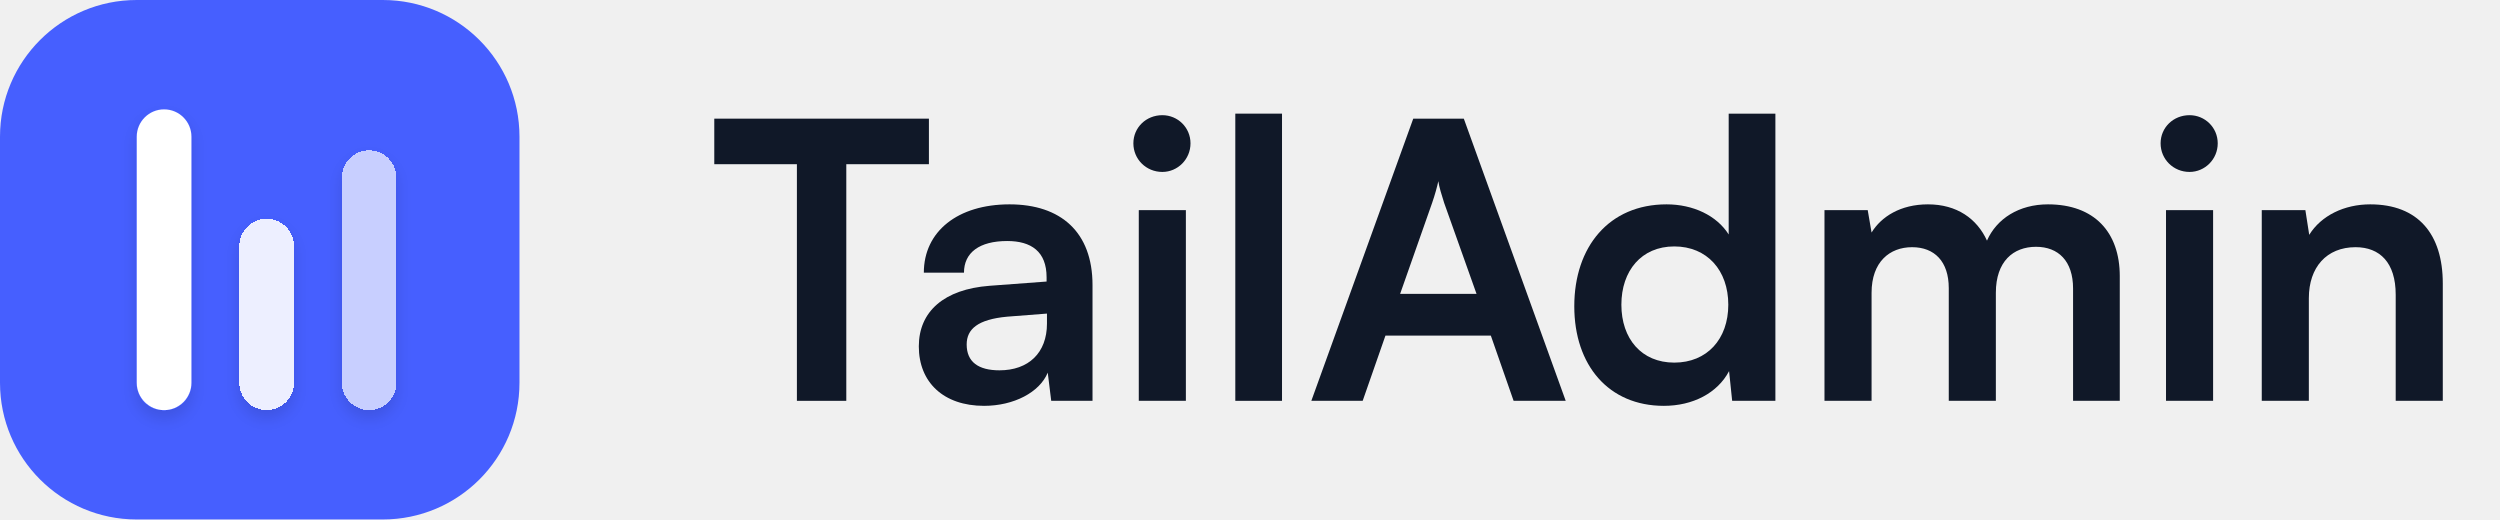
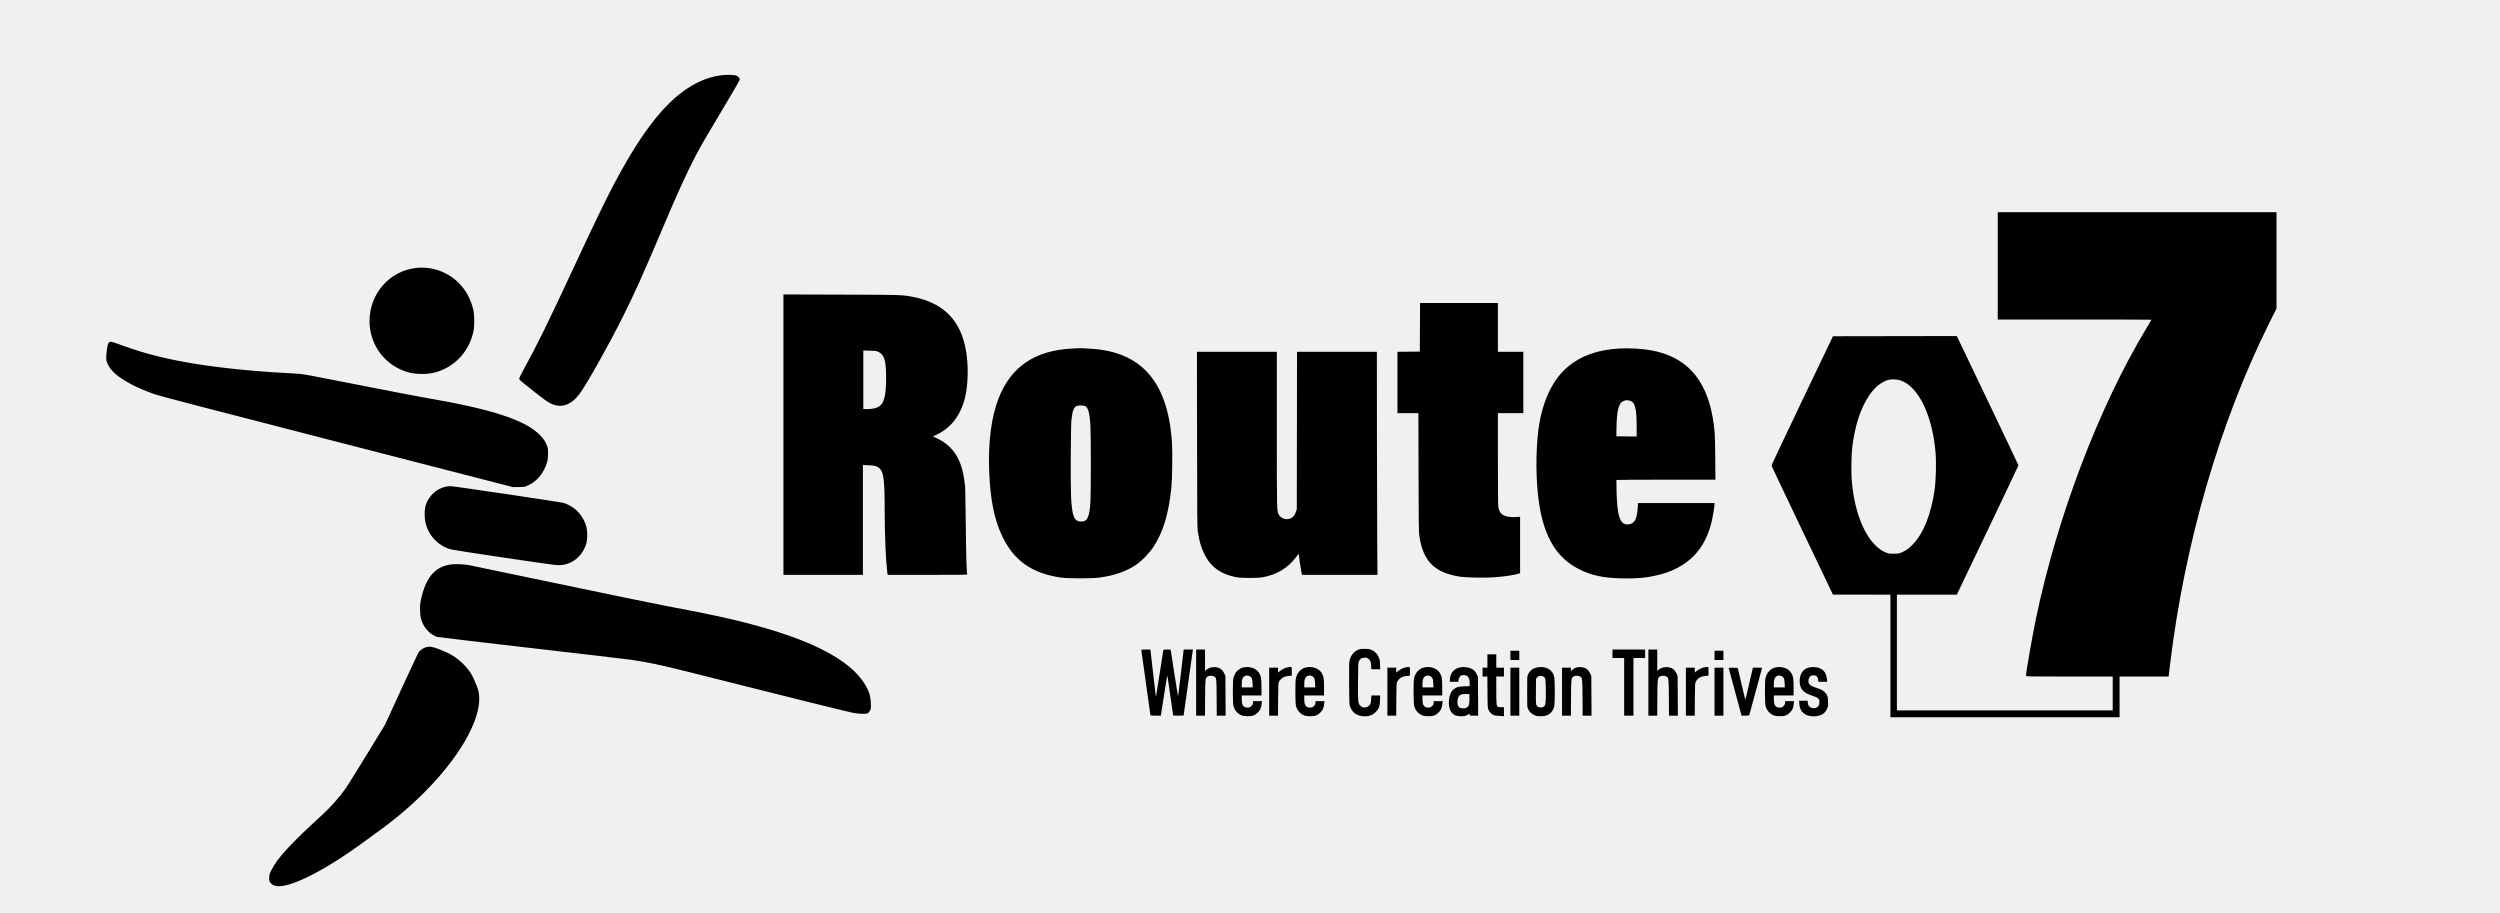
- <svg xmlns="http://www.w3.org/2000/svg" width="154" height="32" viewBox="0 0 154 32" fill="none">
-   <path d="M0 8.421C0 3.77 3.77 0 8.421 0H23.579C28.23 0 32 3.77 32 8.421V23.579C32 28.23 28.23 32 23.579 32H8.421C3.77 32 0 28.23 0 23.579V8.421Z" fill="#465FFF" />
-   <g filter="url(#filter0_d_1624_24907)">
-     <path d="M8.424 8.422C8.424 7.491 9.178 6.737 10.108 6.737V6.737C11.038 6.737 11.792 7.491 11.792 8.422V23.579C11.792 24.51 11.038 25.264 10.108 25.264V25.264C9.178 25.264 8.424 24.51 8.424 23.579V8.422Z" fill="white" />
-   </g>
-   <g filter="url(#filter1_d_1624_24907)">
-     <path d="M14.742 15.157C14.742 14.227 15.496 13.473 16.426 13.473V13.473C17.357 13.473 18.111 14.227 18.111 15.157V23.578C18.111 24.508 17.357 25.262 16.426 25.262V25.262C15.496 25.262 14.742 24.508 14.742 23.578V15.157Z" fill="white" fill-opacity="0.9" shape-rendering="crispEdges" />
-   </g>
-   <g filter="url(#filter2_d_1624_24907)">
-     <path d="M21.055 10.946C21.055 10.016 21.809 9.262 22.739 9.262V9.262C23.669 9.262 24.423 10.016 24.423 10.946V23.578C24.423 24.508 23.669 25.262 22.739 25.262V25.262C21.809 25.262 21.055 24.508 21.055 23.578V10.946Z" fill="white" fill-opacity="0.7" shape-rendering="crispEdges" />
-   </g>
-   <path d="M44 10.115H49.089V24.691H52.132V10.115H57.221V7.309H44V10.115Z" fill="#101828" />
-   <path d="M60.617 25C62.448 25 64.042 24.168 64.541 22.955L64.755 24.691H67.299V17.558C67.299 14.3 65.349 12.588 62.187 12.588C59.001 12.588 56.908 14.252 56.908 16.797H59.381C59.381 15.56 60.332 14.847 62.044 14.847C63.519 14.847 64.47 15.489 64.47 17.082V17.343L60.95 17.605C58.168 17.819 56.599 19.174 56.599 21.338C56.599 23.549 58.121 25 60.617 25ZM61.569 22.812C60.261 22.812 59.547 22.289 59.547 21.219C59.547 20.268 60.237 19.674 62.044 19.507L64.493 19.317V19.935C64.493 21.742 63.352 22.812 61.569 22.812Z" fill="#101828" />
-   <path d="M71.6 10.591C72.551 10.591 73.335 9.806 73.335 8.831C73.335 7.856 72.551 7.095 71.6 7.095C70.601 7.095 69.816 7.856 69.816 8.831C69.816 9.806 70.601 10.591 71.6 10.591ZM70.149 24.691H73.05V12.944H70.149V24.691Z" fill="#101828" />
-   <path d="M78.972 24.691V7H76.095V24.691H78.972Z" fill="#101828" />
-   <path d="M83.941 24.691L85.344 20.672H91.835L93.238 24.691H96.448L90.171 7.309H87.056L80.778 24.691H83.941ZM88.221 12.493C88.387 12.017 88.53 11.494 88.601 11.161C88.649 11.518 88.815 12.041 88.958 12.493L90.955 18.104H86.247L88.221 12.493Z" fill="#101828" />
-   <path d="M102.493 25C104.276 25 105.798 24.215 106.511 22.86L106.701 24.691H109.364V7H106.487V14.443C105.75 13.277 104.3 12.588 102.659 12.588C99.116 12.588 96.976 15.203 96.976 18.865C96.976 22.503 99.092 25 102.493 25ZM103.135 22.337C101.113 22.337 99.877 20.863 99.877 18.77C99.877 16.678 101.113 15.18 103.135 15.18C105.156 15.18 106.463 16.654 106.463 18.77C106.463 20.886 105.156 22.337 103.135 22.337Z" fill="#101828" />
-   <path d="M115.289 24.691V18.033C115.289 16.131 116.406 15.227 117.785 15.227C119.164 15.227 120.044 16.107 120.044 17.748V24.691H122.945V18.033C122.945 16.107 124.015 15.203 125.418 15.203C126.797 15.203 127.701 16.083 127.701 17.771V24.691H130.578V17.011C130.578 14.3 129.008 12.588 126.155 12.588C124.372 12.588 122.993 13.468 122.398 14.823C121.78 13.468 120.543 12.588 118.76 12.588C117.072 12.588 115.883 13.349 115.289 14.324L115.051 12.944H112.388V24.691H115.289Z" fill="#101828" />
-   <path d="M134.876 10.591C135.827 10.591 136.612 9.806 136.612 8.831C136.612 7.856 135.827 7.095 134.876 7.095C133.877 7.095 133.093 7.856 133.093 8.831C133.093 9.806 133.877 10.591 134.876 10.591ZM133.426 24.691H136.327V12.944H133.426V24.691Z" fill="#101828" />
-   <path d="M142.225 24.691V18.366C142.225 16.464 143.318 15.227 145.102 15.227C146.6 15.227 147.575 16.178 147.575 18.152V24.691H150.476V17.462C150.476 14.419 148.954 12.588 146.005 12.588C144.412 12.588 142.985 13.277 142.248 14.466L142.011 12.944H139.324V24.691H142.225Z" fill="#101828" />
-   <defs>
-     <filter id="filter0_d_1624_24907" x="7.424" y="6.237" width="5.368" height="20.526" filterUnits="userSpaceOnUse" color-interpolation-filters="sRGB">
-       <feFlood flood-opacity="0" result="BackgroundImageFix" />
-       <feColorMatrix in="SourceAlpha" type="matrix" values="0 0 0 0 0 0 0 0 0 0 0 0 0 0 0 0 0 0 127 0" result="hardAlpha" />
-       <feOffset dy="0.5" />
-       <feGaussianBlur stdDeviation="0.5" />
-       <feComposite in2="hardAlpha" operator="out" />
-       <feColorMatrix type="matrix" values="0 0 0 0 0 0 0 0 0 0 0 0 0 0 0 0 0 0 0.12 0" />
-       <feBlend mode="normal" in2="BackgroundImageFix" result="effect1_dropShadow_1624_24907" />
-       <feBlend mode="normal" in="SourceGraphic" in2="effect1_dropShadow_1624_24907" result="shape" />
-     </filter>
-     <filter id="filter1_d_1624_24907" x="13.742" y="12.973" width="5.368" height="13.79" filterUnits="userSpaceOnUse" color-interpolation-filters="sRGB">
-       <feFlood flood-opacity="0" result="BackgroundImageFix" />
-       <feColorMatrix in="SourceAlpha" type="matrix" values="0 0 0 0 0 0 0 0 0 0 0 0 0 0 0 0 0 0 127 0" result="hardAlpha" />
-       <feOffset dy="0.5" />
-       <feGaussianBlur stdDeviation="0.5" />
-       <feComposite in2="hardAlpha" operator="out" />
-       <feColorMatrix type="matrix" values="0 0 0 0 0 0 0 0 0 0 0 0 0 0 0 0 0 0 0.12 0" />
-       <feBlend mode="normal" in2="BackgroundImageFix" result="effect1_dropShadow_1624_24907" />
-       <feBlend mode="normal" in="SourceGraphic" in2="effect1_dropShadow_1624_24907" result="shape" />
-     </filter>
-     <filter id="filter2_d_1624_24907" x="20.055" y="8.762" width="5.368" height="18" filterUnits="userSpaceOnUse" color-interpolation-filters="sRGB">
-       <feFlood flood-opacity="0" result="BackgroundImageFix" />
-       <feColorMatrix in="SourceAlpha" type="matrix" values="0 0 0 0 0 0 0 0 0 0 0 0 0 0 0 0 0 0 127 0" result="hardAlpha" />
-       <feOffset dy="0.5" />
-       <feGaussianBlur stdDeviation="0.5" />
-       <feComposite in2="hardAlpha" operator="out" />
-       <feColorMatrix type="matrix" values="0 0 0 0 0 0 0 0 0 0 0 0 0 0 0 0 0 0 0.12 0" />
-       <feBlend mode="normal" in2="BackgroundImageFix" result="effect1_dropShadow_1624_24907" />
-       <feBlend mode="normal" in="SourceGraphic" in2="effect1_dropShadow_1624_24907" result="shape" />
-     </filter>
-   </defs>
+ <svg xmlns="http://www.w3.org/2000/svg" width="6197" height="2262" viewBox="0 0 6197 2262" version="1.1">
+   <path d="M 1793.653 186.033 C 1771.065 188.030, 1749.394 194.391, 1727.500 205.450 C 1666.159 236.434, 1610.464 299.662, 1547.762 409.500 C 1515.262 466.434, 1486.385 524.753, 1421.455 664.593 C 1358.554 800.061, 1331.950 854.221, 1297.848 916.225 C 1291.224 928.271, 1287 937.056, 1287 938.792 C 1287 941.324, 1290.191 944.146, 1316.330 964.731 C 1349.194 990.612, 1355.773 995.390, 1364.740 999.888 C 1390.482 1012.801, 1415.210 1004.744, 1436.450 976.523 C 1453.716 953.582, 1507.894 857.170, 1543.402 786.196 C 1574.102 724.834, 1592.492 683.939, 1642.201 566.500 C 1679.972 477.264, 1701.512 430.006, 1724.019 387 C 1738.716 358.915, 1746.487 345.482, 1792.633 268.394 C 1817.030 227.637, 1834 198.283, 1834 196.840 C 1834 194.057, 1828.922 188.658, 1824.866 187.130 C 1820.870 185.624, 1804.699 185.056, 1793.653 186.033 M 4952 659 L 4952 792 5142.500 792 C 5247.275 792, 5333 792.236, 5333 792.524 C 5333 792.812, 5326.973 803.049, 5319.607 815.274 C 5202.508 1009.597, 5099.068 1281.927, 5046.612 1534 C 5037.489 1577.838, 5022 1666.732, 5022 1675.250 C 5022 1676.906, 5027.780 1677, 5129.500 1677 L 5237 1677 5237 1719 L 5237 1761 4969.500 1761 L 4702 1761 4702 1617.500 L 4702 1474 4776.281 1474 L 4850.563 1474 4926.948 1314.321 C 4968.960 1226.497, 5003.333 1154.140, 5003.333 1153.528 C 5003.333 1152.916, 4968.954 1080.546, 4926.935 992.705 L 4850.537 832.994 4697.035 833.247 L 4543.533 833.500 4467.226 992.971 C 4425.257 1080.680, 4391.050 1153.211, 4391.209 1154.151 C 4391.369 1155.091, 4425.700 1227.425, 4467.500 1314.893 L 4543.500 1473.925 4614.750 1473.962 L 4686 1474 4686 1626 L 4686 1778 4970 1778 L 5254 1778 5254 1727.500 L 5254 1677 5314.766 1677 L 5375.531 1677 5378.860 1649.250 C 5415.097 1347.119, 5502.434 1046.375, 5625.592 799.624 L 5643 764.747 5643 645.374 L 5643 526 5297.500 526 L 4952 526 4952 659 M 1032.500 664.074 C 966.350 670.714, 916.008 727.509, 916.008 795.500 C 916.008 845.589, 942.991 890.345, 986.736 912.815 C 1006.195 922.811, 1023.690 926.989, 1046.119 926.996 C 1067.658 927.003, 1085.365 922.847, 1103.811 913.457 C 1139.981 895.043, 1165.023 861.899, 1173.664 821 C 1176.173 809.126, 1176.173 781.874, 1173.664 770 C 1168.062 743.483, 1155.591 719.930, 1137.568 701.826 C 1109.816 673.949, 1071.452 660.164, 1032.500 664.074 M 1942 1077.430 L 1942 1425 2040.500 1425 L 2139 1425 2139 1288.872 L 2139 1152.744 2152.750 1153.260 C 2167.988 1153.833, 2173.378 1155.214, 2179.242 1160.048 C 2190.463 1169.297, 2192.890 1188.338, 2192.963 1267.695 C 2193.015 1324.462, 2195.712 1389.218, 2199.149 1416.250 L 2200.262 1425 2299.198 1425 C 2392.963 1425, 2398.107 1424.909, 2397.594 1423.250 C 2395.963 1417.973, 2394.761 1376.946, 2393.953 1299 C 2393.455 1250.875, 2392.829 1210.150, 2392.563 1208.500 C 2392.297 1206.850, 2391.575 1201, 2390.959 1195.500 C 2384.821 1140.678, 2363.671 1106.411, 2324.158 1087.271 L 2312.633 1081.688 2320.805 1077.915 C 2360.106 1059.767, 2385.312 1024.359, 2394.424 974.500 C 2399.936 944.337, 2400.136 903.741, 2394.931 871.814 C 2382.265 794.138, 2339.076 750.183, 2261 735.511 C 2235.865 730.788, 2234.647 730.752, 2084.250 730.294 L 1942 729.861 1942 1077.430 M 3519.758 811.250 L 3519.500 871.500 3491.750 871.766 L 3464 872.032 3464 948.016 L 3464 1024 3489.962 1024 L 3515.925 1024 3516.270 1170.750 C 3516.579 1302.428, 3516.788 1318.644, 3518.307 1328.641 C 3523.490 1362.767, 3533.530 1385.143, 3550.821 1401.112 C 3566.804 1415.872, 3588.548 1424.815, 3620.001 1429.565 C 3634.409 1431.741, 3679.803 1432.581, 3702.634 1431.095 C 3727.098 1429.503, 3752.756 1425.696, 3764.750 1421.879 L 3768 1420.845 3768 1350.891 L 3768 1280.937 3757.750 1281.592 C 3744.968 1282.409, 3734.324 1280.891, 3727 1277.209 C 3720.184 1273.781, 3715.732 1267.023, 3714.094 1257.620 C 3713.345 1253.318, 3713 1215.482, 3713 1137.668 L 3713 1024 3744.500 1024 L 3776 1024 3776 948 L 3776 872 3744.500 872 L 3713 872 3713 811.500 L 3713 751 3616.508 751 L 3520.016 751 3519.758 811.250 M 271.393 847.978 C 270.233 848.447, 268.595 850.556, 267.752 852.665 C 265.587 858.084, 262.674 882.279, 263.278 889.839 C 264.212 901.540, 273.207 915.857, 287.023 927.636 C 307.942 945.470, 344.412 964.053, 386 978.070 C 398.351 982.232, 531.200 1016.841, 837.500 1095.691 L 1271.500 1207.415 1285 1207.393 C 1296.433 1207.376, 1299.417 1207.033, 1304.490 1205.157 C 1328.643 1196.227, 1348.014 1173.839, 1356.198 1145.395 C 1358.048 1138.968, 1358.466 1135.083, 1358.447 1124.500 C 1358.426 1112.958, 1358.134 1110.744, 1355.839 1104.758 C 1351.889 1094.456, 1347.270 1087.456, 1338.500 1078.483 C 1301.750 1040.885, 1218.297 1013.793, 1052 985.477 C 1033.575 982.340, 958.650 967.934, 885.500 953.465 C 775.901 931.786, 750.477 927.054, 741 926.570 C 542.579 916.428, 410.480 895.549, 309.006 858.291 C 289.193 851.017, 276.646 846.932, 274.522 847.063 C 273.960 847.098, 272.552 847.510, 271.393 847.978 M 2655.500 864.051 C 2564.111 869.328, 2505.618 909.482, 2475.139 987.865 C 2457.182 1034.042, 2449.216 1095.929, 2451.962 1167.915 C 2454.680 1239.184, 2464.774 1288.888, 2484.979 1330.500 C 2514.050 1390.370, 2558.799 1421.574, 2630.112 1431.703 C 2648.191 1434.271, 2705.804 1434.263, 2725 1431.691 C 2762.634 1426.647, 2791.602 1416.543, 2816.194 1399.881 C 2830.397 1390.259, 2848.744 1371.428, 2858.836 1356.113 C 2883.120 1319.264, 2896.827 1274.188, 2903.572 1209 C 2905.744 1188.004, 2906.655 1119.127, 2905.061 1096.363 C 2899.434 1015.995, 2878.995 959.203, 2841.692 920.286 C 2813.730 891.113, 2775.238 873.075, 2727 866.538 C 2714.444 864.837, 2685.330 862.948, 2675 863.165 C 2671.425 863.239, 2662.650 863.639, 2655.500 864.051 M 4012.423 863.985 C 3960.222 867.206, 3919.341 881.744, 3886.904 908.621 C 3851.714 937.780, 3827.010 986.371, 3816.041 1048 C 3807.805 1094.275, 3806.145 1166.487, 3812.005 1223.535 C 3822.152 1322.312, 3854.082 1380.800, 3914.358 1411.022 C 3945.234 1426.502, 3974.276 1432.705, 4020.500 1433.693 C 4056.789 1434.468, 4081.412 1432.265, 4108.500 1425.820 C 4182.402 1408.236, 4227.143 1363.337, 4243.519 1290.322 C 4246.219 1278.283, 4249.987 1254.677, 4249.995 1249.750 L 4250 1247 4155.153 1247 L 4060.306 1247 4059.680 1257.933 C 4059.050 1268.947, 4056.913 1280.571, 4054.422 1286.532 C 4050.918 1294.918, 4043.365 1299.940, 4034.200 1299.978 C 4015.505 1300.056, 4008.707 1279.507, 4007.082 1218 C 4006.682 1202.875, 4006.527 1190.162, 4006.737 1189.750 C 4006.946 1189.338, 4062.258 1189, 4129.652 1189 L 4252.185 1189 4251.730 1133.750 C 4251.245 1074.835, 4250.609 1064.828, 4245.461 1035.122 C 4228.754 938.701, 4179.097 884.220, 4093.649 868.565 C 4070.092 864.249, 4037.726 862.424, 4012.423 863.985 M 2140 941.395 L 2140 1014 2148.750 1013.992 C 2177.971 1013.967, 2188.601 1005.916, 2193.632 980 C 2196.909 963.119, 2197.566 923.905, 2194.921 903 C 2192.788 886.135, 2187.173 876.540, 2176.727 871.910 C 2172.158 869.885, 2169.516 869.542, 2155.750 869.192 L 2140 868.790 2140 941.395 M 2967.266 1090.250 C 2967.547 1287.884, 2967.733 1309.449, 2969.235 1318.545 C 2973.069 1341.767, 2977.074 1355.937, 2983.965 1370.658 C 2999.539 1403.927, 3024.560 1422.781, 3063.626 1430.684 C 3076.058 1433.200, 3117.311 1433.256, 3130.500 1430.776 C 3165.709 1424.155, 3192.541 1407.912, 3212.500 1381.138 C 3215.800 1376.711, 3218.838 1373.069, 3219.250 1373.045 C 3219.662 1373.020, 3220 1374.560, 3220 1376.466 C 3220 1381.061, 3222.587 1399.755, 3225.160 1413.750 L 3227.228 1425 3320.864 1425.001 L 3414.500 1425.001 3413.888 1353.251 C 3413.552 1313.788, 3413.215 1189.362, 3413.138 1076.750 L 3413 872 3314.017 872 L 3215.034 872 3214.767 1067.250 L 3214.500 1262.500 3212.028 1269.499 C 3207.617 1281.986, 3198.715 1288.074, 3186.912 1286.676 C 3179.877 1285.843, 3174.128 1282.384, 3170.786 1276.974 C 3164.783 1267.259, 3165.036 1276.560, 3165.017 1065.250 L 3165 872 3065.978 872 L 2966.956 872 2967.266 1090.250 M 4682 941.459 C 4663.714 946.133, 4647.023 959.622, 4632.427 981.523 C 4611.888 1012.339, 4597.992 1055.238, 4591.457 1108 C 4589.302 1125.401, 4588.461 1168.808, 4589.907 1188 C 4595.318 1259.829, 4616.958 1320.206, 4648.507 1351.500 C 4657.904 1360.822, 4664.472 1365.332, 4675.221 1369.846 C 4680.873 1372.219, 4682.748 1372.482, 4694 1372.482 C 4705.252 1372.482, 4707.127 1372.219, 4712.779 1369.846 C 4723.474 1365.355, 4730.050 1360.841, 4739.508 1351.500 C 4767.718 1323.639, 4787.472 1274.209, 4796.057 1210 C 4798.726 1190.040, 4799.777 1145.832, 4798.091 1124.431 C 4790.741 1031.144, 4755.822 958.063, 4711.425 943.055 C 4702.851 940.157, 4689.854 939.452, 4682 941.459 M 4025.637 993.465 C 4012.321 998.212, 4007.436 1016.444, 4006.872 1063.500 L 4006.656 1081.500 4031.828 1081.767 L 4057 1082.034 4056.974 1059.267 C 4056.920 1011.197, 4053.020 996.509, 4039.404 993.080 C 4033.830 991.677, 4030.383 991.773, 4025.637 993.465 M 2668.015 1006.752 C 2661.627 1009.957, 2658.320 1019.147, 2655.872 1040.500 C 2654.214 1054.969, 2653.490 1204.423, 2654.946 1231.681 C 2657.491 1279.303, 2662.277 1291.843, 2678.261 1292.767 C 2695.201 1293.747, 2700.499 1283.192, 2702.989 1243.500 C 2704.291 1222.748, 2704.272 1078.740, 2702.965 1056 C 2701.658 1033.273, 2699.684 1020.965, 2696.229 1014 C 2692.671 1006.829, 2689.174 1005.003, 2679 1005.003 C 2673.855 1005.003, 2670.406 1005.552, 2668.015 1006.752 M 1104 1206.555 C 1100.425 1207.323, 1093.675 1209.831, 1089 1212.128 C 1072.658 1220.160, 1058.720 1237.661, 1054.361 1255.624 C 1051.861 1265.924, 1052.083 1285.080, 1054.831 1296.301 C 1062.715 1328.491, 1087.430 1353.989, 1118.500 1361.988 C 1122.900 1363.121, 1182.384 1372.362, 1250.686 1382.524 C 1343.811 1396.379, 1377.223 1401, 1384.276 1401 C 1416.185 1401, 1443.077 1380.307, 1453.153 1348 C 1456.491 1337.295, 1456.503 1316.184, 1453.177 1304.568 C 1448.270 1287.429, 1437.052 1270.630, 1423.757 1260.510 C 1416.044 1254.640, 1405.015 1248.919, 1397 1246.631 C 1388.642 1244.246, 1123.834 1204.988, 1116.716 1205.079 C 1113.297 1205.123, 1107.575 1205.787, 1104 1206.555 M 1118.472 1398.970 C 1096.609 1402.091, 1080.764 1410.758, 1068.411 1426.353 C 1057.187 1440.522, 1048.861 1460.633, 1043.503 1486.515 C 1041.119 1498.033, 1040.868 1501.082, 1041.277 1513.500 C 1041.810 1529.644, 1043.220 1535.737, 1049.260 1548 C 1056.442 1562.579, 1070.497 1574.910, 1084.500 1578.918 C 1086.700 1579.547, 1191.775 1591.978, 1318 1606.541 C 1444.225 1621.105, 1555.375 1634.171, 1565 1635.577 C 1606.284 1641.607, 1639.233 1648.543, 1702.500 1664.522 C 1928.774 1721.671, 2103.939 1765.237, 2115 1767.116 C 2122.701 1768.424, 2132.871 1769.429, 2138.675 1769.455 C 2150.505 1769.507, 2152.936 1768.367, 2156.828 1760.941 C 2158.987 1756.822, 2159.121 1755.629, 2158.680 1744.500 C 2158.059 1728.838, 2155.976 1719.592, 2150.501 1708.191 C 2114.612 1633.473, 1997.327 1575.693, 1786.833 1529.032 C 1752.935 1521.518, 1705.208 1511.999, 1651.374 1502.015 C 1624.904 1497.106, 1505.879 1472.614, 1386.874 1447.588 C 1267.868 1422.562, 1166.225 1401.387, 1161 1400.532 C 1149.406 1398.635, 1126.667 1397.800, 1118.472 1398.970 M 1055.746 1604.355 C 1049.975 1605.979, 1042.181 1611.146, 1038.452 1615.820 C 1036.939 1617.716, 1017.387 1659.161, 995.003 1707.920 L 954.305 1796.572 910.031 1869.036 C 885.680 1908.891, 862.451 1946.231, 858.411 1952.013 C 841.055 1976.850, 821.368 1999.063, 796.546 2021.816 C 719.069 2092.833, 687.298 2127.454, 672.757 2156.707 C 668.212 2165.850, 667.632 2167.759, 667.288 2174.717 C 666.955 2181.460, 667.213 2183.031, 669.217 2186.470 C 679.244 2203.680, 711.104 2199.157, 764.526 2172.941 C 806.079 2152.550, 854.125 2122.261, 909.136 2081.777 C 920.886 2073.130, 937.700 2060.807, 946.500 2054.393 C 1029.499 1993.901, 1103.183 1917.435, 1146.671 1846.667 C 1184.058 1785.825, 1196.633 1733.963, 1181.992 1701 C 1180.404 1697.425, 1177.727 1690.970, 1176.044 1686.655 C 1169.939 1671.001, 1160.693 1657.742, 1146.205 1643.860 C 1130.359 1628.678, 1115.906 1620.005, 1088.587 1609.287 C 1072.893 1603.129, 1064.551 1601.876, 1055.746 1604.355 M 3368.353 1609.998 C 3356.743 1613.797, 3347.677 1624.889, 3345.026 1638.540 C 3344.214 1642.718, 3343.963 1659.747, 3344.187 1695.500 C 3344.503 1745.900, 3344.533 1746.566, 3346.786 1752.145 C 3351.871 1764.740, 3360.252 1771.900, 3373.057 1774.591 C 3387.741 1777.677, 3400.851 1774.309, 3410.080 1765.080 C 3417.973 1757.187, 3420.220 1751.027, 3420.780 1735.750 L 3421.211 1724 3410.205 1724 L 3399.199 1724 3398.849 1732.750 C 3398.396 1744.099, 3396.253 1748.568, 3389.686 1751.862 C 3383.075 1755.177, 3377.016 1754.251, 3371.910 1749.145 C 3366.140 1743.376, 3365.882 1740.644, 3366.211 1688.904 C 3366.492 1644.827, 3366.563 1643.364, 3368.656 1638.834 C 3371.388 1632.924, 3374.780 1630.712, 3381.872 1630.216 C 3386.531 1629.891, 3388.093 1630.226, 3390.946 1632.165 C 3396.518 1635.951, 3398.342 1640.126, 3398.823 1650.186 L 3399.245 1659 3410.246 1659 L 3421.247 1659 3420.827 1647.234 C 3420.451 1636.687, 3420.091 1634.791, 3417.351 1628.937 C 3413.211 1620.088, 3409.045 1615.640, 3401.355 1611.854 C 3395.600 1609.021, 3393.747 1608.629, 3384.690 1608.327 C 3376.521 1608.055, 3373.281 1608.386, 3368.353 1609.998 M 2829 1610.738 C 2829 1612.069, 2851.032 1769.444, 2851.541 1771.750 C 2852.025 1773.940, 2852.380 1774, 2864.791 1774 L 2877.543 1774 2884.856 1726.750 C 2891.348 1684.799, 2893.660 1671.775, 2893.921 1675.680 C 2893.964 1676.329, 2897.150 1698.523, 2901 1725 C 2904.850 1751.477, 2908 1773.333, 2908 1773.570 C 2908 1773.806, 2913.850 1774, 2921 1774 C 2928.150 1774, 2934 1773.717, 2934 1773.371 C 2934 1772.134, 2956.041 1615.444, 2956.594 1612.750 L 2957.159 1610 2945.710 1610 L 2934.262 1610 2933.749 1613.250 C 2933.466 1615.037, 2930.378 1641.444, 2926.885 1671.930 C 2922.512 1710.099, 2920.293 1726.448, 2919.758 1724.430 C 2919.032 1721.690, 2902 1612.778, 2902 1610.874 C 2902 1610.393, 2897.959 1610, 2893.019 1610 C 2884.518 1610, 2884.012 1610.120, 2883.547 1612.250 C 2883.277 1613.487, 2879.172 1639.700, 2874.426 1670.500 C 2869.679 1701.300, 2865.677 1726.628, 2865.531 1726.784 C 2865.080 1727.267, 2864.325 1721.165, 2857.862 1664.750 L 2851.590 1610 2840.295 1610 C 2834.083 1610, 2829 1610.332, 2829 1610.738 M 2965 1692 L 2965 1774 2975.961 1774 L 2986.921 1774 2987.211 1729.750 C 2987.530 1680.925, 2987.591 1680.445, 2993.920 1676.706 C 2997.505 1674.589, 3005.120 1674.493, 3009.033 1676.517 C 3015.474 1679.848, 3015.470 1679.818, 3015.789 1729.250 L 3016.078 1774 3027.091 1774 L 3038.104 1774 3037.802 1724.750 L 3037.500 1675.500 3034.585 1669.187 C 3029.542 1658.264, 3021.383 1653.423, 3008.411 1653.655 C 3001.514 1653.778, 2994.068 1656.606, 2989.750 1660.741 L 2987 1663.374 2987 1636.687 L 2987 1610 2976 1610 L 2965 1610 2965 1692 M 3997 1620.500 L 3997 1631 4011.500 1631 L 4026 1631 4026 1702.500 L 4026 1774 4037.500 1774 L 4049 1774 4049 1702.500 L 4049 1631 4063.500 1631 L 4078 1631 4078 1620.500 L 4078 1610 4037.500 1610 L 3997 1610 3997 1620.500 M 4086 1692 L 4086 1774 4096.961 1774 L 4107.921 1774 4108.211 1729.750 C 4108.530 1680.925, 4108.591 1680.445, 4114.920 1676.706 C 4118.505 1674.589, 4126.120 1674.493, 4130.033 1676.517 C 4136.474 1679.848, 4136.470 1679.818, 4136.789 1729.250 L 4137.078 1774 4148.091 1774 L 4159.104 1774 4158.802 1724.750 L 4158.500 1675.500 4155.585 1669.187 C 4150.542 1658.264, 4142.383 1653.423, 4129.411 1653.655 C 4122.514 1653.778, 4115.068 1656.606, 4110.750 1660.741 L 4108 1663.374 4108 1636.687 L 4108 1610 4097 1610 L 4086 1610 4086 1692 M 3744 1624.500 L 3744 1636 3755 1636 L 3766 1636 3766 1624.500 L 3766 1613 3755 1613 L 3744 1613 3744 1624.500 M 4250 1624.500 L 4250 1636 4261 1636 L 4272 1636 4272 1624.500 L 4272 1613 4261 1613 L 4250 1613 4250 1624.500 M 3687 1638.500 L 3687 1655 3681 1655 L 3675 1655 3675 1666 L 3675 1677 3680.946 1677 L 3686.892 1677 3687.196 1715.750 C 3687.497 1754.056, 3687.527 1754.560, 3689.870 1759.742 C 3692.690 1765.981, 3698.400 1771.448, 3703.679 1772.964 C 3705.781 1773.568, 3712.113 1774.340, 3717.750 1774.681 L 3728 1775.301 3728 1764.151 L 3728 1753 3721.434 1753 C 3717.823 1753, 3714.045 1752.559, 3713.039 1752.021 C 3709.427 1750.088, 3709 1745.733, 3709 1710.851 L 3709 1677 3718.500 1677 L 3728 1677 3728 1666 L 3728 1655 3718.500 1655 L 3709 1655 3709 1638.500 L 3709 1622 3698 1622 L 3687 1622 3687 1638.500 M 3084.490 1653.976 C 3070.783 1656.019, 3060.342 1666.634, 3057.124 1681.799 C 3055.455 1689.666, 3055.640 1743.065, 3057.359 1749.500 C 3059.433 1757.264, 3062.453 1762.323, 3067.980 1767.292 C 3074.690 1773.325, 3080.953 1775.394, 3092.500 1775.394 C 3105.071 1775.394, 3110.896 1773.272, 3118.041 1766.090 C 3124.069 1760.029, 3126.266 1754.844, 3127.503 1743.750 L 3128.144 1738 3117.072 1738 L 3106 1738 3106 1740.532 C 3106 1748.222, 3100.343 1754, 3092.815 1754 C 3082.003 1754, 3078.058 1748.467, 3078.022 1733.250 L 3078 1724 3102.500 1724 L 3127 1724 3127 1704.210 C 3127 1682.013, 3125.940 1675.699, 3120.895 1667.837 C 3113.950 1657.014, 3099.929 1651.675, 3084.490 1653.976 M 3192.226 1654.112 C 3185.973 1655.154, 3178.135 1658.910, 3172.250 1663.685 L 3168 1667.134 3168 1661.067 L 3168 1655 3157 1655 L 3146 1655 3146 1714.500 L 3146 1774 3156.948 1774 L 3167.895 1774 3168.198 1733.750 C 3168.491 1694.714, 3168.565 1693.379, 3170.658 1689.500 C 3175.248 1680.994, 3182.761 1676.611, 3194.750 1675.446 L 3202 1674.742 3202 1663.871 C 3202 1651.511, 3202.835 1652.345, 3192.226 1654.112 M 3239.490 1653.976 C 3225.783 1656.019, 3215.342 1666.634, 3212.124 1681.799 C 3210.455 1689.666, 3210.640 1743.065, 3212.359 1749.500 C 3214.433 1757.264, 3217.453 1762.323, 3222.980 1767.292 C 3229.690 1773.325, 3235.953 1775.394, 3247.500 1775.394 C 3260.071 1775.394, 3265.896 1773.272, 3273.041 1766.090 C 3279.069 1760.029, 3281.266 1754.844, 3282.503 1743.750 L 3283.144 1738 3272.072 1738 L 3261 1738 3261 1740.532 C 3261 1748.222, 3255.343 1754, 3247.815 1754 C 3237.003 1754, 3233.058 1748.467, 3233.022 1733.250 L 3233 1724 3257.500 1724 L 3282 1724 3282 1704.210 C 3282 1682.013, 3280.940 1675.699, 3275.895 1667.837 C 3268.950 1657.014, 3254.929 1651.675, 3239.490 1653.976 M 3485.226 1654.112 C 3478.973 1655.154, 3471.135 1658.910, 3465.250 1663.685 L 3461 1667.134 3461 1661.067 L 3461 1655 3450 1655 L 3439 1655 3439 1714.500 L 3439 1774 3449.948 1774 L 3460.895 1774 3461.198 1733.750 C 3461.491 1694.714, 3461.565 1693.379, 3463.658 1689.500 C 3468.248 1680.994, 3475.761 1676.611, 3487.750 1675.446 L 3495 1674.742 3495 1663.871 C 3495 1651.511, 3495.835 1652.345, 3485.226 1654.112 M 3532.490 1653.976 C 3518.783 1656.019, 3508.342 1666.634, 3505.124 1681.799 C 3503.455 1689.666, 3503.640 1743.065, 3505.359 1749.500 C 3507.433 1757.264, 3510.453 1762.323, 3515.980 1767.292 C 3522.690 1773.325, 3528.953 1775.394, 3540.500 1775.394 C 3553.071 1775.394, 3558.896 1773.272, 3566.041 1766.090 C 3572.069 1760.029, 3574.266 1754.844, 3575.503 1743.750 L 3576.144 1738 3565.072 1738 L 3554 1738 3554 1740.532 C 3554 1748.222, 3548.343 1754, 3540.815 1754 C 3530.003 1754, 3526.058 1748.467, 3526.022 1733.250 L 3526 1724 3550.500 1724 L 3575 1724 3575 1704.210 C 3575 1682.013, 3573.940 1675.699, 3568.895 1667.837 C 3561.950 1657.014, 3547.929 1651.675, 3532.490 1653.976 M 3620.791 1654.062 C 3605.316 1656.383, 3595.227 1667.273, 3594.212 1682.750 L 3593.737 1690 3604.241 1690 L 3614.744 1690 3615.401 1685.895 C 3616.903 1676.498, 3622.186 1672.201, 3630.672 1673.473 C 3639.379 1674.779, 3643 1680.900, 3643 1694.312 L 3643 1700.739 3629.734 1701.189 C 3615.294 1701.679, 3609.289 1703.475, 3602.282 1709.402 C 3591.213 1718.765, 3587.665 1747.427, 3595.739 1762.263 C 3600.798 1771.556, 3608.108 1775.261, 3621.624 1775.382 C 3629.988 1775.457, 3631.259 1775.200, 3636.874 1772.304 L 3643 1769.145 3643 1771.572 C 3643 1773.989, 3643.048 1774, 3653.545 1774 L 3664.090 1774 3663.795 1725.727 L 3663.500 1677.453 3660.160 1670.671 C 3657.726 1665.728, 3655.556 1662.955, 3652.160 1660.444 C 3644.576 1654.838, 3632.285 1652.337, 3620.791 1654.062 M 3811.800 1654.060 C 3800.737 1655.720, 3792.191 1662.039, 3787.606 1671.949 C 3785.582 1676.324, 3785.500 1677.972, 3785.500 1714.500 C 3785.500 1751.205, 3785.573 1752.657, 3787.637 1757.122 C 3790.871 1764.116, 3796.181 1769.360, 3803.238 1772.526 C 3808.577 1774.922, 3810.827 1775.341, 3818.500 1775.367 C 3829.102 1775.402, 3834.072 1774.139, 3840.651 1769.736 C 3846.808 1765.616, 3851.446 1758.003, 3852.906 1749.620 C 3854.337 1741.400, 3854.343 1687.241, 3852.913 1679.434 C 3849.485 1660.713, 3833.443 1650.813, 3811.800 1654.060 M 3910.297 1654.013 C 3905.295 1655.045, 3902.765 1656.298, 3897.750 1660.229 L 3894 1663.168 3894 1659.084 L 3894 1655 3883 1655 L 3872 1655 3872 1714.500 L 3872 1774 3882.961 1774 L 3893.921 1774 3894.211 1729.750 C 3894.530 1680.925, 3894.591 1680.445, 3900.920 1676.706 C 3904.505 1674.589, 3912.120 1674.493, 3916.033 1676.517 C 3922.474 1679.848, 3922.470 1679.818, 3922.789 1729.250 L 3923.078 1774 3934.091 1774 L 3945.104 1774 3944.802 1724.750 L 3944.500 1675.500 3941.585 1669.187 C 3938.301 1662.074, 3932.984 1656.894, 3927.258 1655.228 C 3921.417 1653.530, 3914.900 1653.063, 3910.297 1654.013 M 4225.226 1654.112 C 4218.973 1655.154, 4211.135 1658.910, 4205.250 1663.685 L 4201 1667.134 4201 1661.067 L 4201 1655 4190 1655 L 4179 1655 4179 1714.500 L 4179 1774 4189.948 1774 L 4200.895 1774 4201.198 1733.750 C 4201.491 1694.714, 4201.565 1693.379, 4203.658 1689.500 C 4208.248 1680.994, 4215.761 1676.611, 4227.750 1675.446 L 4235 1674.742 4235 1663.871 C 4235 1651.511, 4235.835 1652.345, 4225.226 1654.112 M 4403.490 1653.976 C 4389.783 1656.019, 4379.342 1666.634, 4376.124 1681.799 C 4374.455 1689.666, 4374.640 1743.065, 4376.359 1749.500 C 4378.433 1757.264, 4381.453 1762.323, 4386.980 1767.292 C 4393.690 1773.325, 4399.953 1775.394, 4411.500 1775.394 C 4424.071 1775.394, 4429.896 1773.272, 4437.041 1766.090 C 4443.069 1760.029, 4445.266 1754.844, 4446.503 1743.750 L 4447.144 1738 4436.072 1738 L 4425 1738 4425 1740.532 C 4425 1748.222, 4419.343 1754, 4411.815 1754 C 4401.003 1754, 4397.058 1748.467, 4397.022 1733.250 L 4397 1724 4421.500 1724 L 4446 1724 4446 1704.210 C 4446 1682.013, 4444.940 1675.699, 4439.895 1667.837 C 4432.950 1657.014, 4418.929 1651.675, 4403.490 1653.976 M 4487.500 1653.961 C 4470.447 1656.620, 4461.045 1668.903, 4461.012 1688.568 C 4460.980 1707.446, 4469.939 1717.494, 4493.450 1724.951 C 4506.742 1729.167, 4510 1732.176, 4510 1740.234 C 4510 1750.051, 4505.149 1755.231, 4495.953 1755.231 C 4487.105 1755.231, 4482.064 1750.726, 4481.233 1742.074 L 4480.746 1737 4470.244 1737 L 4459.743 1737 4460.200 1744.889 C 4460.940 1757.682, 4466.463 1766.624, 4476.915 1771.957 C 4482.046 1774.574, 4493.187 1776.293, 4500 1775.517 C 4515.011 1773.810, 4522.919 1768.972, 4528.186 1758.274 C 4531.337 1751.874, 4531.499 1750.999, 4531.479 1740.521 C 4531.453 1727.303, 4529.355 1721.425, 4522.356 1714.974 C 4517.453 1710.454, 4514.076 1708.828, 4499.628 1704.031 C 4484.898 1699.141, 4481.278 1694.731, 4483.184 1684 C 4484.302 1677.706, 4488.484 1674, 4494.469 1674 C 4496.909 1674, 4500.030 1674.512, 4501.405 1675.139 C 4504.484 1676.541, 4507 1681.606, 4507 1686.401 L 4507 1690 4518.138 1690 L 4529.276 1690 4528.605 1683.449 C 4526.700 1664.857, 4516.858 1655.118, 4498.500 1653.659 C 4495.200 1653.397, 4490.250 1653.533, 4487.500 1653.961 M 3744 1714.500 L 3744 1774 3755 1774 L 3766 1774 3766 1714.500 L 3766 1655 3755 1655 L 3744 1655 3744 1714.500 M 4250 1714.500 L 4250 1774 4261 1774 L 4272 1774 4272 1714.500 L 4272 1655 4261 1655 L 4250 1655 4250 1714.500 M 4285 1655.908 C 4285 1656.743, 4311.281 1753.799, 4315.555 1768.750 L 4317.056 1774 4326.420 1774 C 4335.294 1774, 4335.813 1773.883, 4336.354 1771.750 C 4337.542 1767.065, 4366.952 1658.726, 4367.530 1656.907 C 4368.101 1655.107, 4367.493 1655, 4356.668 1655 L 4345.202 1655 4341.704 1669.750 C 4339.780 1677.862, 4335.598 1695.851, 4332.410 1709.724 C 4329.223 1723.597, 4326.456 1734.789, 4326.262 1734.596 C 4326.069 1734.402, 4321.754 1716.526, 4316.673 1694.872 L 4307.436 1655.500 4296.218 1655.217 C 4289.417 1655.046, 4285 1655.318, 4285 1655.908 M 3087.686 1675.006 C 3080.849 1677.084, 3078.053 1682.941, 3078.022 1695.250 L 3078 1704 3091.594 1704 L 3105.187 1704 3104.831 1694.250 C 3104.612 1688.250, 3103.903 1683.381, 3102.988 1681.590 C 3100.179 1676.096, 3093.524 1673.233, 3087.686 1675.006 M 3242.686 1675.006 C 3235.849 1677.084, 3233.053 1682.941, 3233.022 1695.250 L 3233 1704 3246.594 1704 L 3260.187 1704 3259.831 1694.250 C 3259.612 1688.250, 3258.903 1683.381, 3257.988 1681.590 C 3255.179 1676.096, 3248.524 1673.233, 3242.686 1675.006 M 3535.686 1675.006 C 3528.849 1677.084, 3526.053 1682.941, 3526.022 1695.250 L 3526 1704 3539.594 1704 L 3553.187 1704 3552.831 1694.250 C 3552.612 1688.250, 3551.903 1683.381, 3550.988 1681.590 C 3548.179 1676.096, 3541.524 1673.233, 3535.686 1675.006 M 4406.686 1675.006 C 4399.849 1677.084, 4397.053 1682.941, 4397.022 1695.250 L 4397 1704 4410.594 1704 L 4424.187 1704 4423.831 1694.250 C 4423.612 1688.250, 4422.903 1683.381, 4421.988 1681.590 C 4419.179 1676.096, 4412.524 1673.233, 4406.686 1675.006 M 3814.500 1675.903 C 3813.400 1676.386, 3811.375 1677.991, 3810 1679.470 L 3807.500 1682.158 3807.209 1713.014 C 3806.877 1748.284, 3807.142 1749.908, 3813.678 1752.639 C 3818.538 1754.670, 3824.575 1753.880, 3827.643 1750.812 C 3831.427 1747.027, 3832.209 1739.427, 3831.783 1710.570 C 3831.376 1682.982, 3830.959 1680.330, 3826.583 1677.462 C 3823.582 1675.496, 3817.278 1674.683, 3814.500 1675.903 M 3623.942 1720.929 C 3616.914 1723.113, 3614.484 1726.382, 3612.970 1735.686 C 3611.803 1742.853, 3613.293 1749.987, 3616.606 1753.099 C 3620.204 1756.480, 3631.064 1757.007, 3635.810 1754.031 C 3640.994 1750.782, 3642.355 1746.356, 3642.433 1732.500 L 3642.500 1720.500 3634.500 1720.317 C 3630.100 1720.217, 3625.349 1720.492, 3623.942 1720.929" stroke="none" fill="#000000" fill-rule="evenodd" />
</svg>
